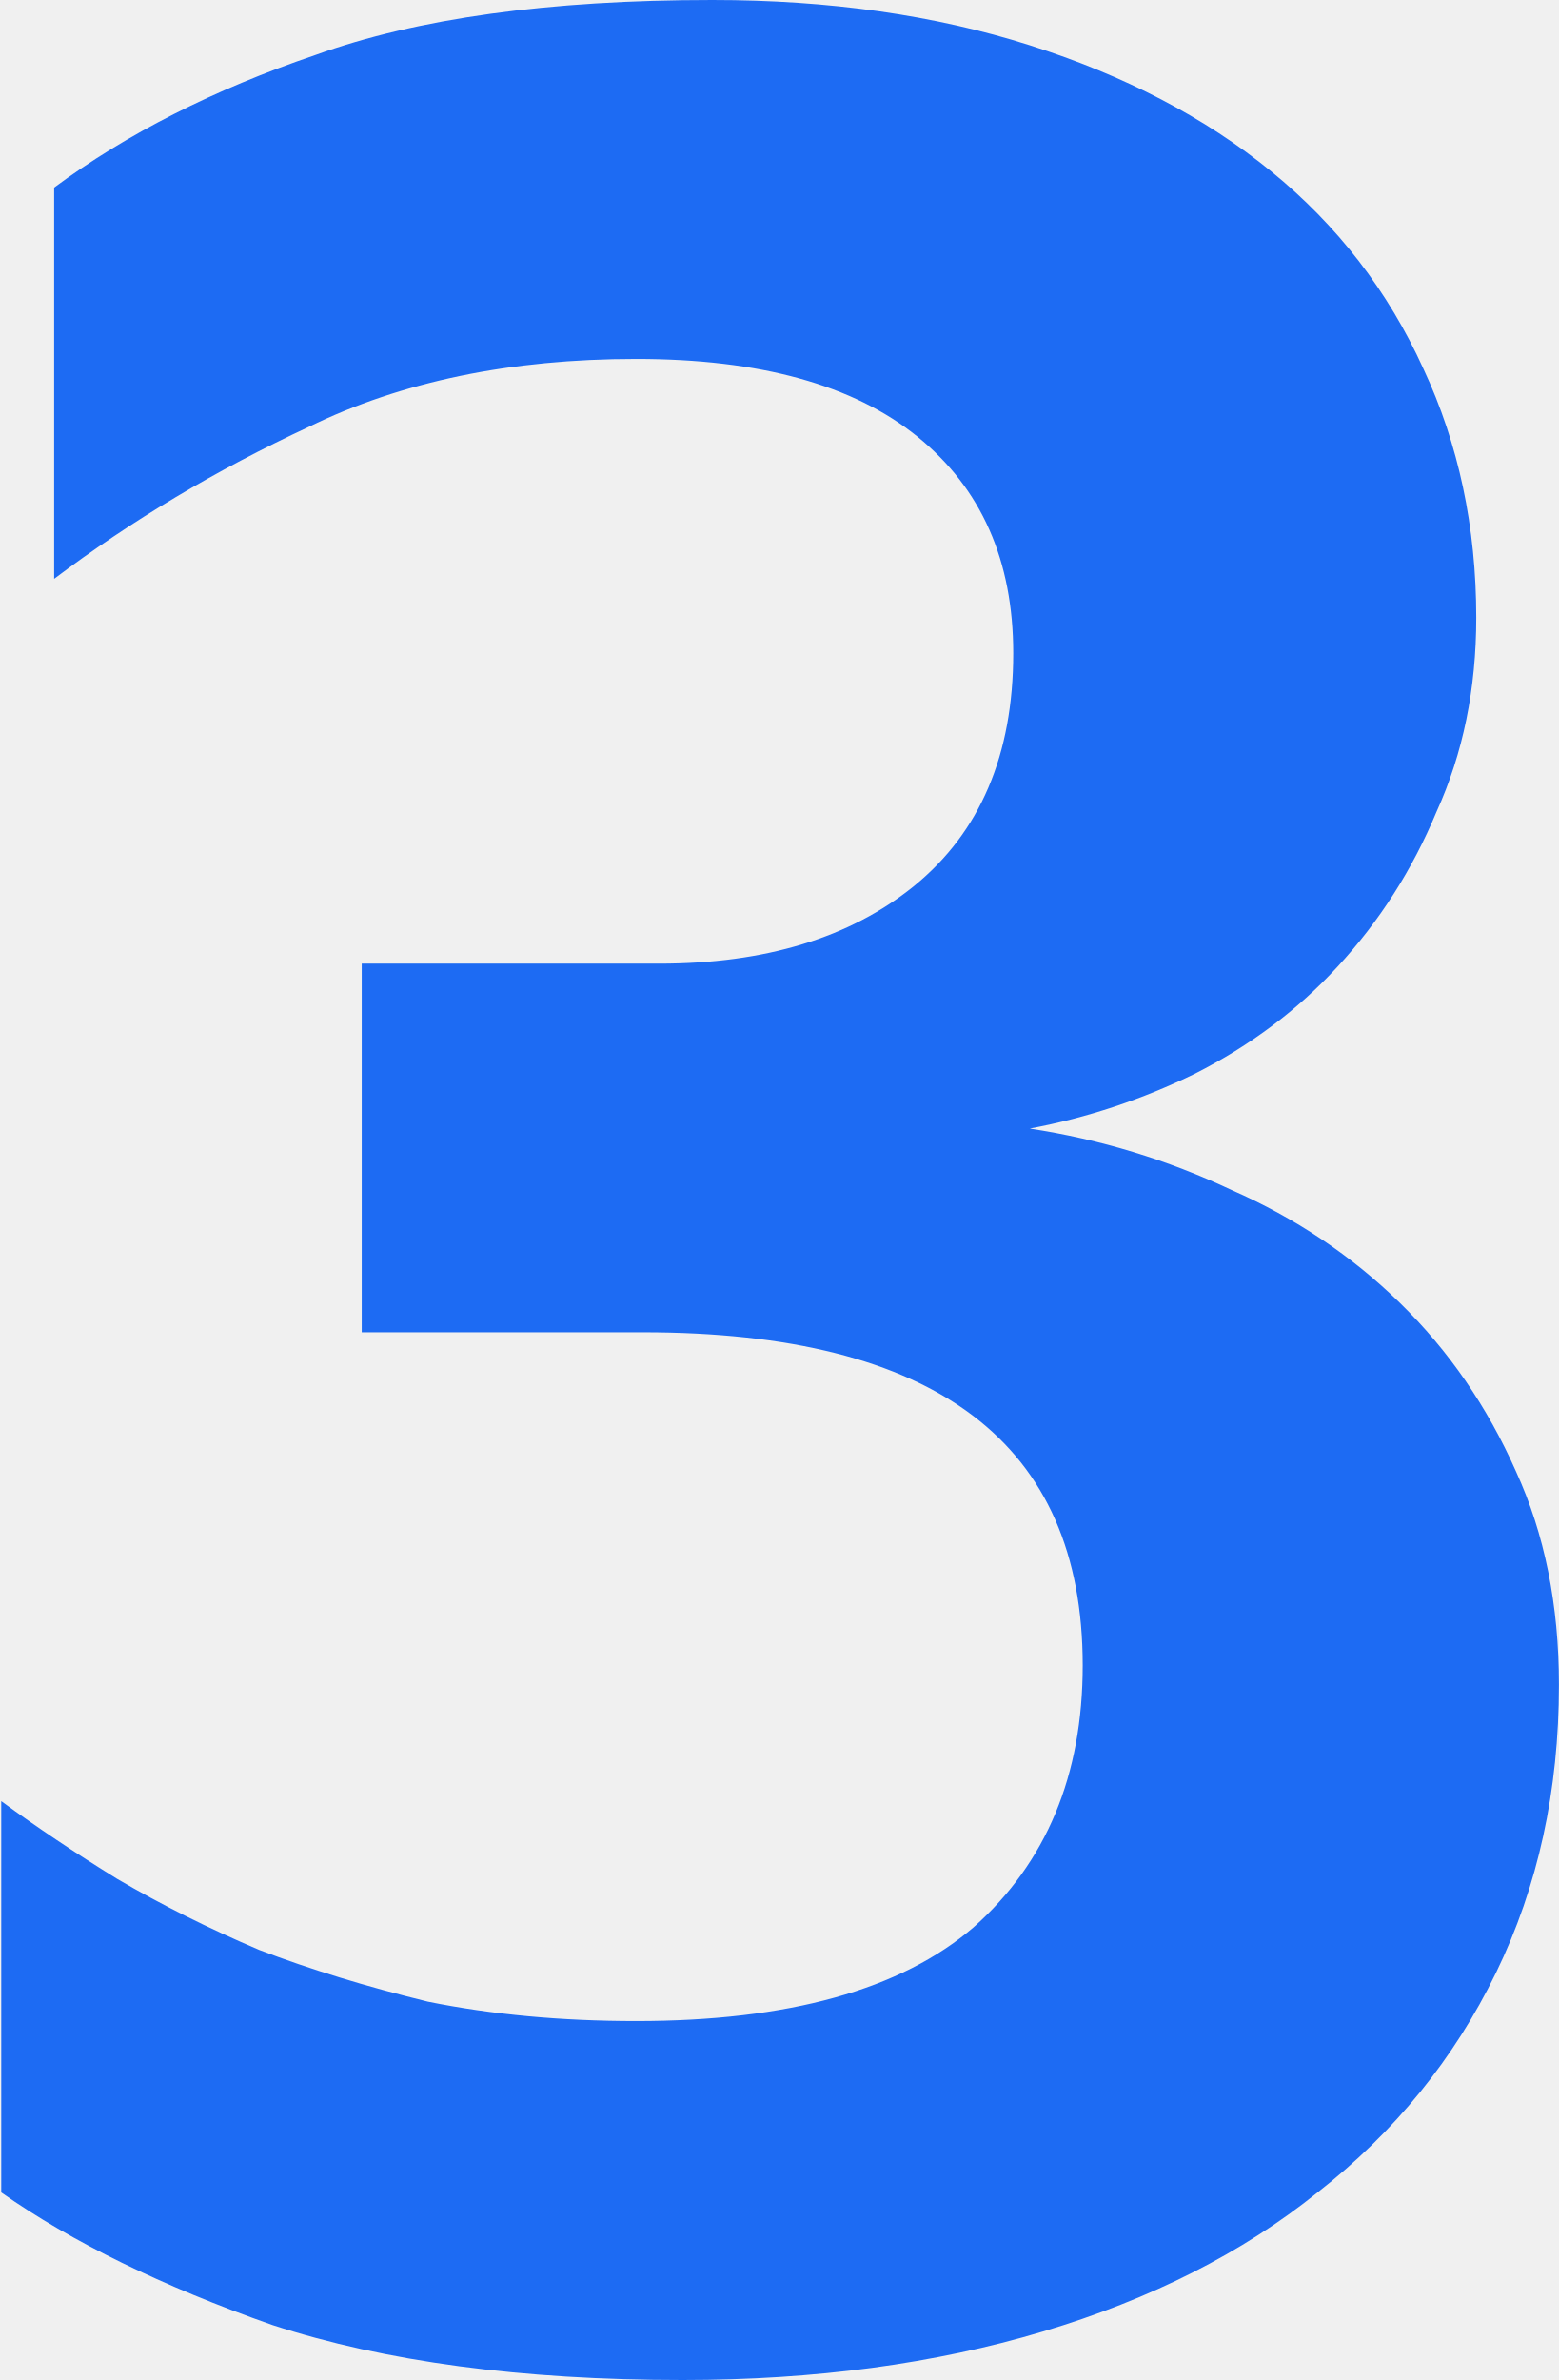
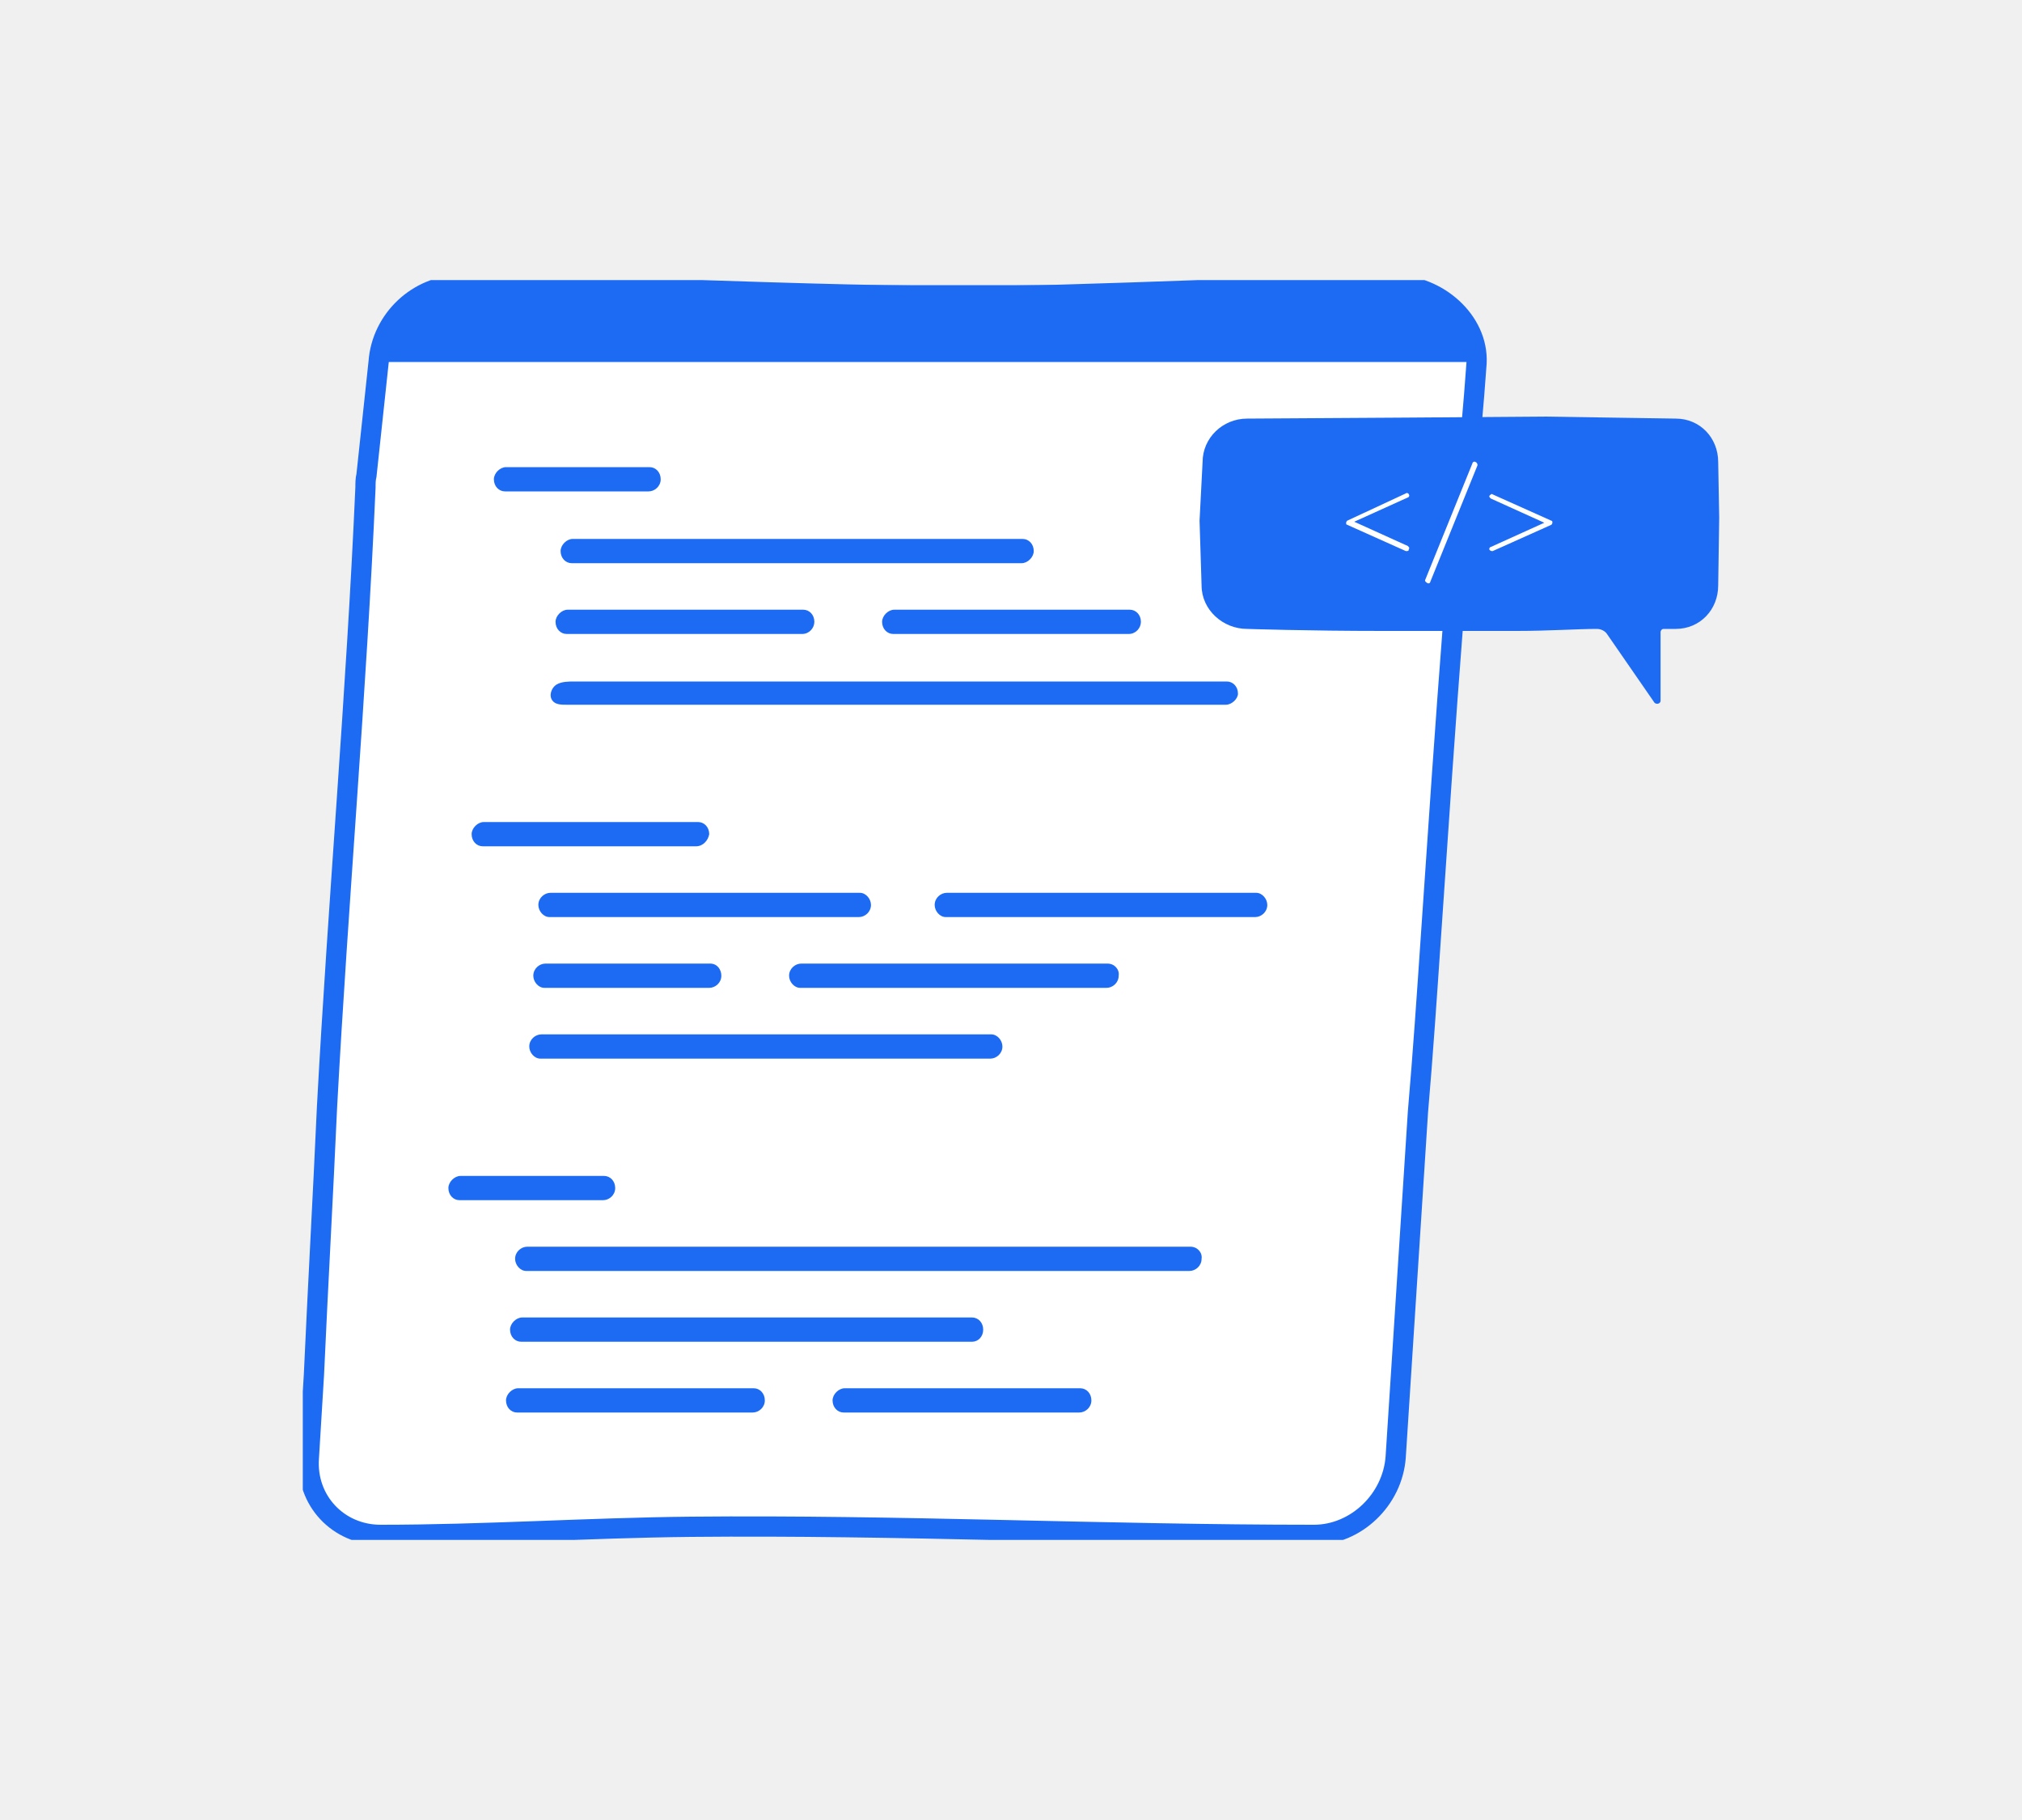
- <svg xmlns="http://www.w3.org/2000/svg" width="114" height="174" viewBox="0 0 114 174" fill="none">
-   <path d="M114 123.171C114 130.894 112.469 137.908 109.405 144.212C106.342 150.516 101.989 155.875 96.346 160.288C90.864 164.701 84.173 168.09 76.272 170.454C68.372 172.818 59.585 174 49.911 174C38.141 174 28.145 172.66 19.922 169.981C11.861 167.144 5.25 163.913 0.091 160.288V131.682C2.671 133.573 5.492 135.465 8.555 137.356C11.78 139.247 15.246 140.981 18.955 142.557C22.663 143.976 26.774 145.236 31.289 146.34C35.965 147.285 41.043 147.758 46.525 147.758C57.65 147.758 65.873 145.473 71.194 140.902C76.514 136.174 79.174 129.791 79.174 121.753C79.174 105.519 68.453 97.402 47.009 97.402H26.452V70.451H48.218C55.957 70.451 62.165 68.56 66.84 64.777C71.677 60.837 74.096 55.163 74.096 47.755C74.096 40.978 71.758 35.698 67.082 31.916C62.407 28.133 55.554 26.242 46.525 26.242C37.335 26.242 29.354 27.897 22.582 31.206C15.811 34.359 9.603 38.062 3.96 42.318V13.712C9.281 9.772 15.65 6.541 23.066 4.019C30.483 1.34 40.157 0 52.088 0C60.633 0 68.372 1.103 75.305 3.31C82.238 5.516 88.123 8.59 92.96 12.53C97.797 16.47 101.505 21.277 104.085 26.951C106.664 32.467 107.954 38.535 107.954 45.155C107.954 50.356 106.987 55.084 105.052 59.34C103.279 63.595 100.86 67.378 97.797 70.688C94.894 73.84 91.428 76.44 87.397 78.489C83.528 80.38 79.497 81.72 75.305 82.508C80.464 83.296 85.382 84.793 90.058 87C94.733 89.049 98.845 91.807 102.392 95.275C105.939 98.742 108.76 102.84 110.856 107.568C112.952 112.139 114 117.34 114 123.171Z" fill="#1D6BF3" />
+ <svg xmlns="http://www.w3.org/2000/svg" width="200" height="180" viewBox="0 0 200 180" fill="none">
+   <g clip-path="url(#clip0_451_33060)">
+     <path d="M129.95 151.8C109.45 151.8 88.85 150.8 68.35 151C58.15 151.1 47.85 151.8 37.65 151.8C33.45 151.8 30.25 148.4 30.55 144.2L31.05 136C31.45 127.1 31.95 118.3 32.35 109.4C33.45 89 35.25 68.7 36.15 48.2C36.15 47.8 36.15 47.4 36.25 47L37.45 35.8C37.75 31.6 41.35 28.2 45.55 28.2C65.95 28.2 86.15 29.8 106.55 29.1C113.55 28.9 120.65 28.6 127.65 28.4C131.05 28.3 134.45 28.2 137.95 28.2C142.15 28.2 146.25 31.7 146.05 35.9C145.45 44.4 144.45 52.9 143.75 61.4C142.95 71.7 142.25 82.1 141.55 92.4C141.15 98.3 140.75 104.2 140.25 110L138.05 144.1C137.75 148.3 134.15 151.8 129.95 151.8Z" fill="white" stroke="#1D6BF3" stroke-width="2" />
+     <path d="M138.451 28.2H45.551C41.351 28.2 37.651 31.6 37.351 35.8H145.551C145.951 31.6 142.651 28.2 138.451 28.2Z" fill="#1D6BF3" />
+     <path d="M64.151 48.6H49.951C49.351 48.6 48.851 48.1 48.851 47.4C48.851 46.8 49.451 46.2 50.051 46.2H64.251C64.851 46.2 65.351 46.7 65.351 47.4C65.351 48.1 64.751 48.6 64.151 48.6Z" fill="#1D6BF3" />
+     <path d="M101.05 55.7H56.55C55.95 55.7 55.45 55.2 55.45 54.5C55.45 53.9 56.05 53.3 56.65 53.3H101.15C101.75 53.3 102.25 53.8 102.25 54.5C102.25 55.1 101.65 55.7 101.05 55.7Z" fill="#1D6BF3" />
+     <path d="M79.35 62.7H56.05C55.45 62.7 54.95 62.2 54.95 61.5C54.95 60.9 55.55 60.3 56.15 60.3H79.45C80.05 60.3 80.55 60.8 80.55 61.5C80.55 62.1 80.05 62.7 79.35 62.7Z" fill="#1D6BF3" />
+     <path d="M121.25 69.7C99.55 69.7 77.85 69.7 56.05 69.7C55.55 69.7 54.95 69.7 54.65 69.3C54.25 68.8 54.55 68 55.05 67.7C55.55 67.4 56.25 67.4 56.85 67.4C76.55 67.4 96.25 67.4 116.05 67.4C117.85 67.4 119.55 67.4 121.35 67.4C121.95 67.4 122.45 67.9 122.45 68.6C122.45 69.1 121.85 69.7 121.25 69.7Z" fill="#1D6BF3" />
+     <path d="M111.65 62.7H88.35C87.75 62.7 87.25 62.2 87.25 61.5C87.25 60.9 87.85 60.3 88.45 60.3H111.75C112.35 60.3 112.85 60.8 112.85 61.5C112.85 62.1 112.35 62.7 111.65 62.7Z" fill="#1D6BF3" />
+     <path d="M59.651 118.7H45.451C44.851 118.7 44.351 118.2 44.351 117.5C44.351 116.9 44.951 116.3 45.551 116.3H59.751C60.351 116.3 60.851 116.8 60.851 117.5C60.851 118.2 60.251 118.7 59.651 118.7Z" fill="#1D6BF3" />
+     <path d="M96.15 132.7H51.55C50.95 132.7 50.45 132.2 50.45 131.5C50.45 130.9 51.05 130.3 51.65 130.3H96.15C96.75 130.3 97.25 130.8 97.25 131.5C97.25 132.2 96.75 132.7 96.15 132.7Z" fill="#1D6BF3" />
+     <path d="M74.45 139.7H51.15C50.55 139.7 50.05 139.2 50.05 138.5C50.05 137.9 50.65 137.3 51.25 137.3H74.55C75.15 137.3 75.65 137.8 75.65 138.5C75.65 139.2 75.05 139.7 74.45 139.7Z" fill="#1D6BF3" />
+     <path d="M117.75 123.3H52.15C51.55 123.3 50.95 123.8 50.95 124.5C50.95 125.1 51.45 125.7 52.05 125.7H117.65C118.25 125.7 118.85 125.2 118.85 124.5C118.95 123.9 118.45 123.3 117.75 123.3Z" fill="#1D6BF3" />
+     <path d="M106.751 139.7H83.451C82.851 139.7 82.351 139.2 82.351 138.5C82.351 137.9 82.951 137.3 83.551 137.3H106.851C107.451 137.3 107.951 137.8 107.951 138.5C107.951 139.2 107.351 139.7 106.751 139.7Z" fill="#1D6BF3" />
+     <path d="M68.85 83.7H47.75C47.15 83.7 46.65 83.2 46.65 82.5C46.65 81.9 47.25 81.3 47.85 81.3H69.05C69.65 81.3 70.15 81.8 70.15 82.5C70.05 83.1 69.55 83.7 68.85 83.7Z" fill="#1D6BF3" />
+     <path d="M98.051 102.3H53.551C52.951 102.3 52.351 102.8 52.351 103.5C52.351 104.1 52.851 104.7 53.451 104.7H97.951C98.551 104.7 99.151 104.2 99.151 103.5C99.151 102.9 98.651 102.3 98.051 102.3Z" fill="#1D6BF3" />
+     <path d="M70.25 95.3H53.95C53.35 95.3 52.75 95.8 52.75 96.5C52.75 97.1 53.25 97.7 53.85 97.7H70.15C70.75 97.7 71.35 97.2 71.35 96.5C71.35 95.9 70.95 95.3 70.25 95.3Z" fill="#1D6BF3" />
+     <path d="M85.05 88.3H54.45C53.85 88.3 53.25 88.8 53.25 89.5C53.25 90.1 53.75 90.7 54.35 90.7H84.95C85.55 90.7 86.15 90.2 86.15 89.5C86.15 88.9 85.65 88.3 85.05 88.3Z" fill="#1D6BF3" />
+     <path d="M124.25 88.3H93.65C93.05 88.3 92.45 88.8 92.45 89.5C92.45 90.1 92.95 90.7 93.55 90.7H124.15C124.75 90.7 125.35 90.2 125.35 89.5C125.35 88.9 124.85 88.3 124.25 88.3Z" fill="#1D6BF3" />
+     <path d="M109.55 95.3H79.25C78.65 95.3 78.05 95.8 78.05 96.5C78.05 97.1 78.55 97.7 79.15 97.7H109.45C110.05 97.7 110.65 97.2 110.65 96.5C110.75 95.9 110.25 95.3 109.55 95.3Z" fill="#1D6BF3" />
+     <path d="M123.35 41.4L139.25 41.3L152.75 41.2L165.75 41.4C168.15 41.4 169.95 43.3 169.95 45.7L170.05 51.2L169.95 57.9C169.95 60.3 168.15 62.2 165.75 62.2H164.55C164.35 62.2 164.25 62.4 164.25 62.5V69.3C164.25 69.6 163.85 69.7 163.65 69.5L158.95 62.7C158.75 62.4 158.35 62.2 157.95 62.2C156.05 62.2 153.15 62.4 150.05 62.4C145.95 62.4 141.05 62.4 136.75 62.4C129.35 62.4 123.35 62.2 123.35 62.2C120.95 62.2 118.85 60.3 118.85 57.9L118.65 51.5L118.95 45.7C118.95 43.3 120.95 41.4 123.35 41.4Z" fill="#1D6BF3" />
+     <path d="M139.15 54.5H139.05L133.25 51.9C133.15 51.9 133.15 51.8 133.15 51.7C133.15 51.6 133.25 51.5 133.25 51.5L139.05 48.8C139.15 48.7 139.35 48.8 139.35 48.9C139.45 49 139.35 49.2 139.25 49.2L133.95 51.6L139.25 54C139.35 54.1 139.45 54.2 139.35 54.3C139.35 54.5 139.25 54.5 139.15 54.5Z" fill="white" />
+     <path d="M147.55 54.5C147.45 54.5 147.35 54.4 147.35 54.4C147.25 54.3 147.35 54.1 147.45 54.1L152.75 51.7L147.45 49.3C147.35 49.2 147.25 49.1 147.35 49C147.45 48.9 147.55 48.8 147.65 48.9L153.45 51.5C153.55 51.5 153.55 51.6 153.55 51.7C153.55 51.8 153.45 51.9 153.45 51.9L147.65 54.5C147.65 54.5 147.65 54.5 147.55 54.5Z" fill="white" />
+     <path d="M141.25 57.7C141.05 57.6 140.95 57.5 140.95 57.4L145.65 45.8C145.65 45.7 145.85 45.6 145.95 45.7C146.05 45.7 146.15 45.9 146.15 46L141.45 57.6C141.45 57.6 141.45 57.7 141.25 57.7Z" fill="white" />
+   </g>
+   <defs>
+     <clipPath id="clip0_451_33060">
+       <rect width="140.1" height="124.6" fill="white" transform="translate(29.9502 27.7)" />
+     </clipPath>
+   </defs>
</svg>
